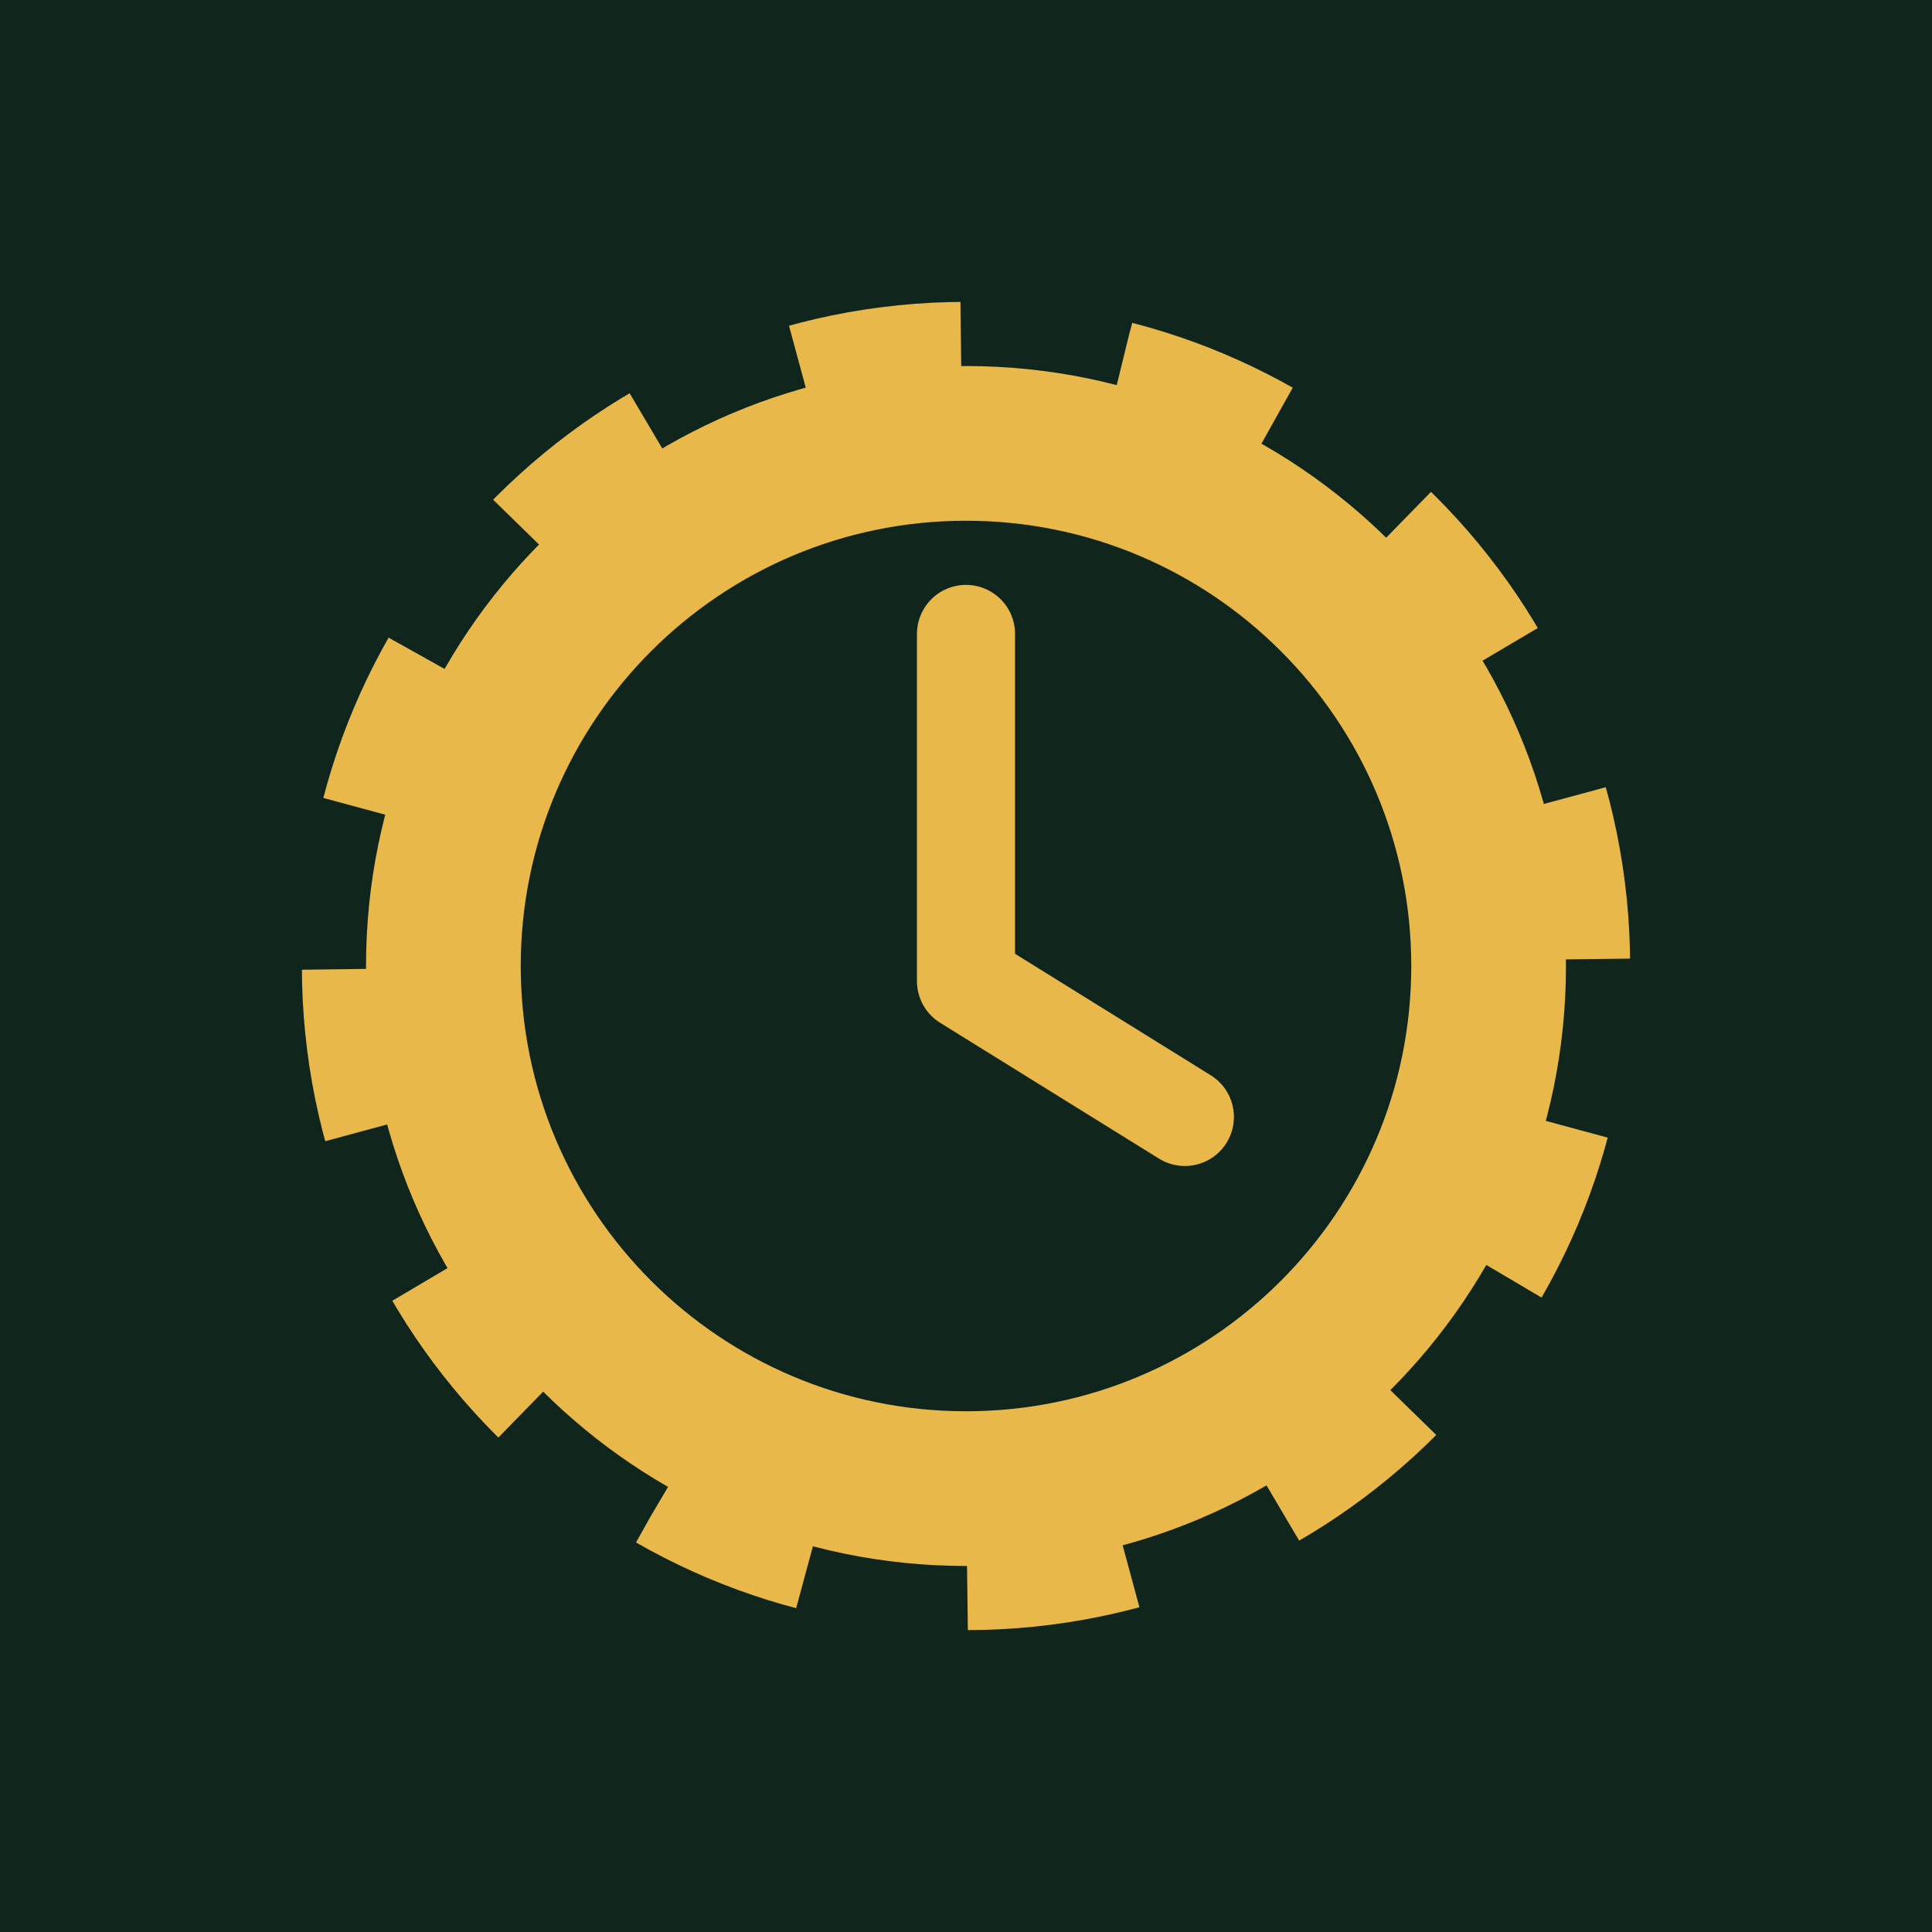
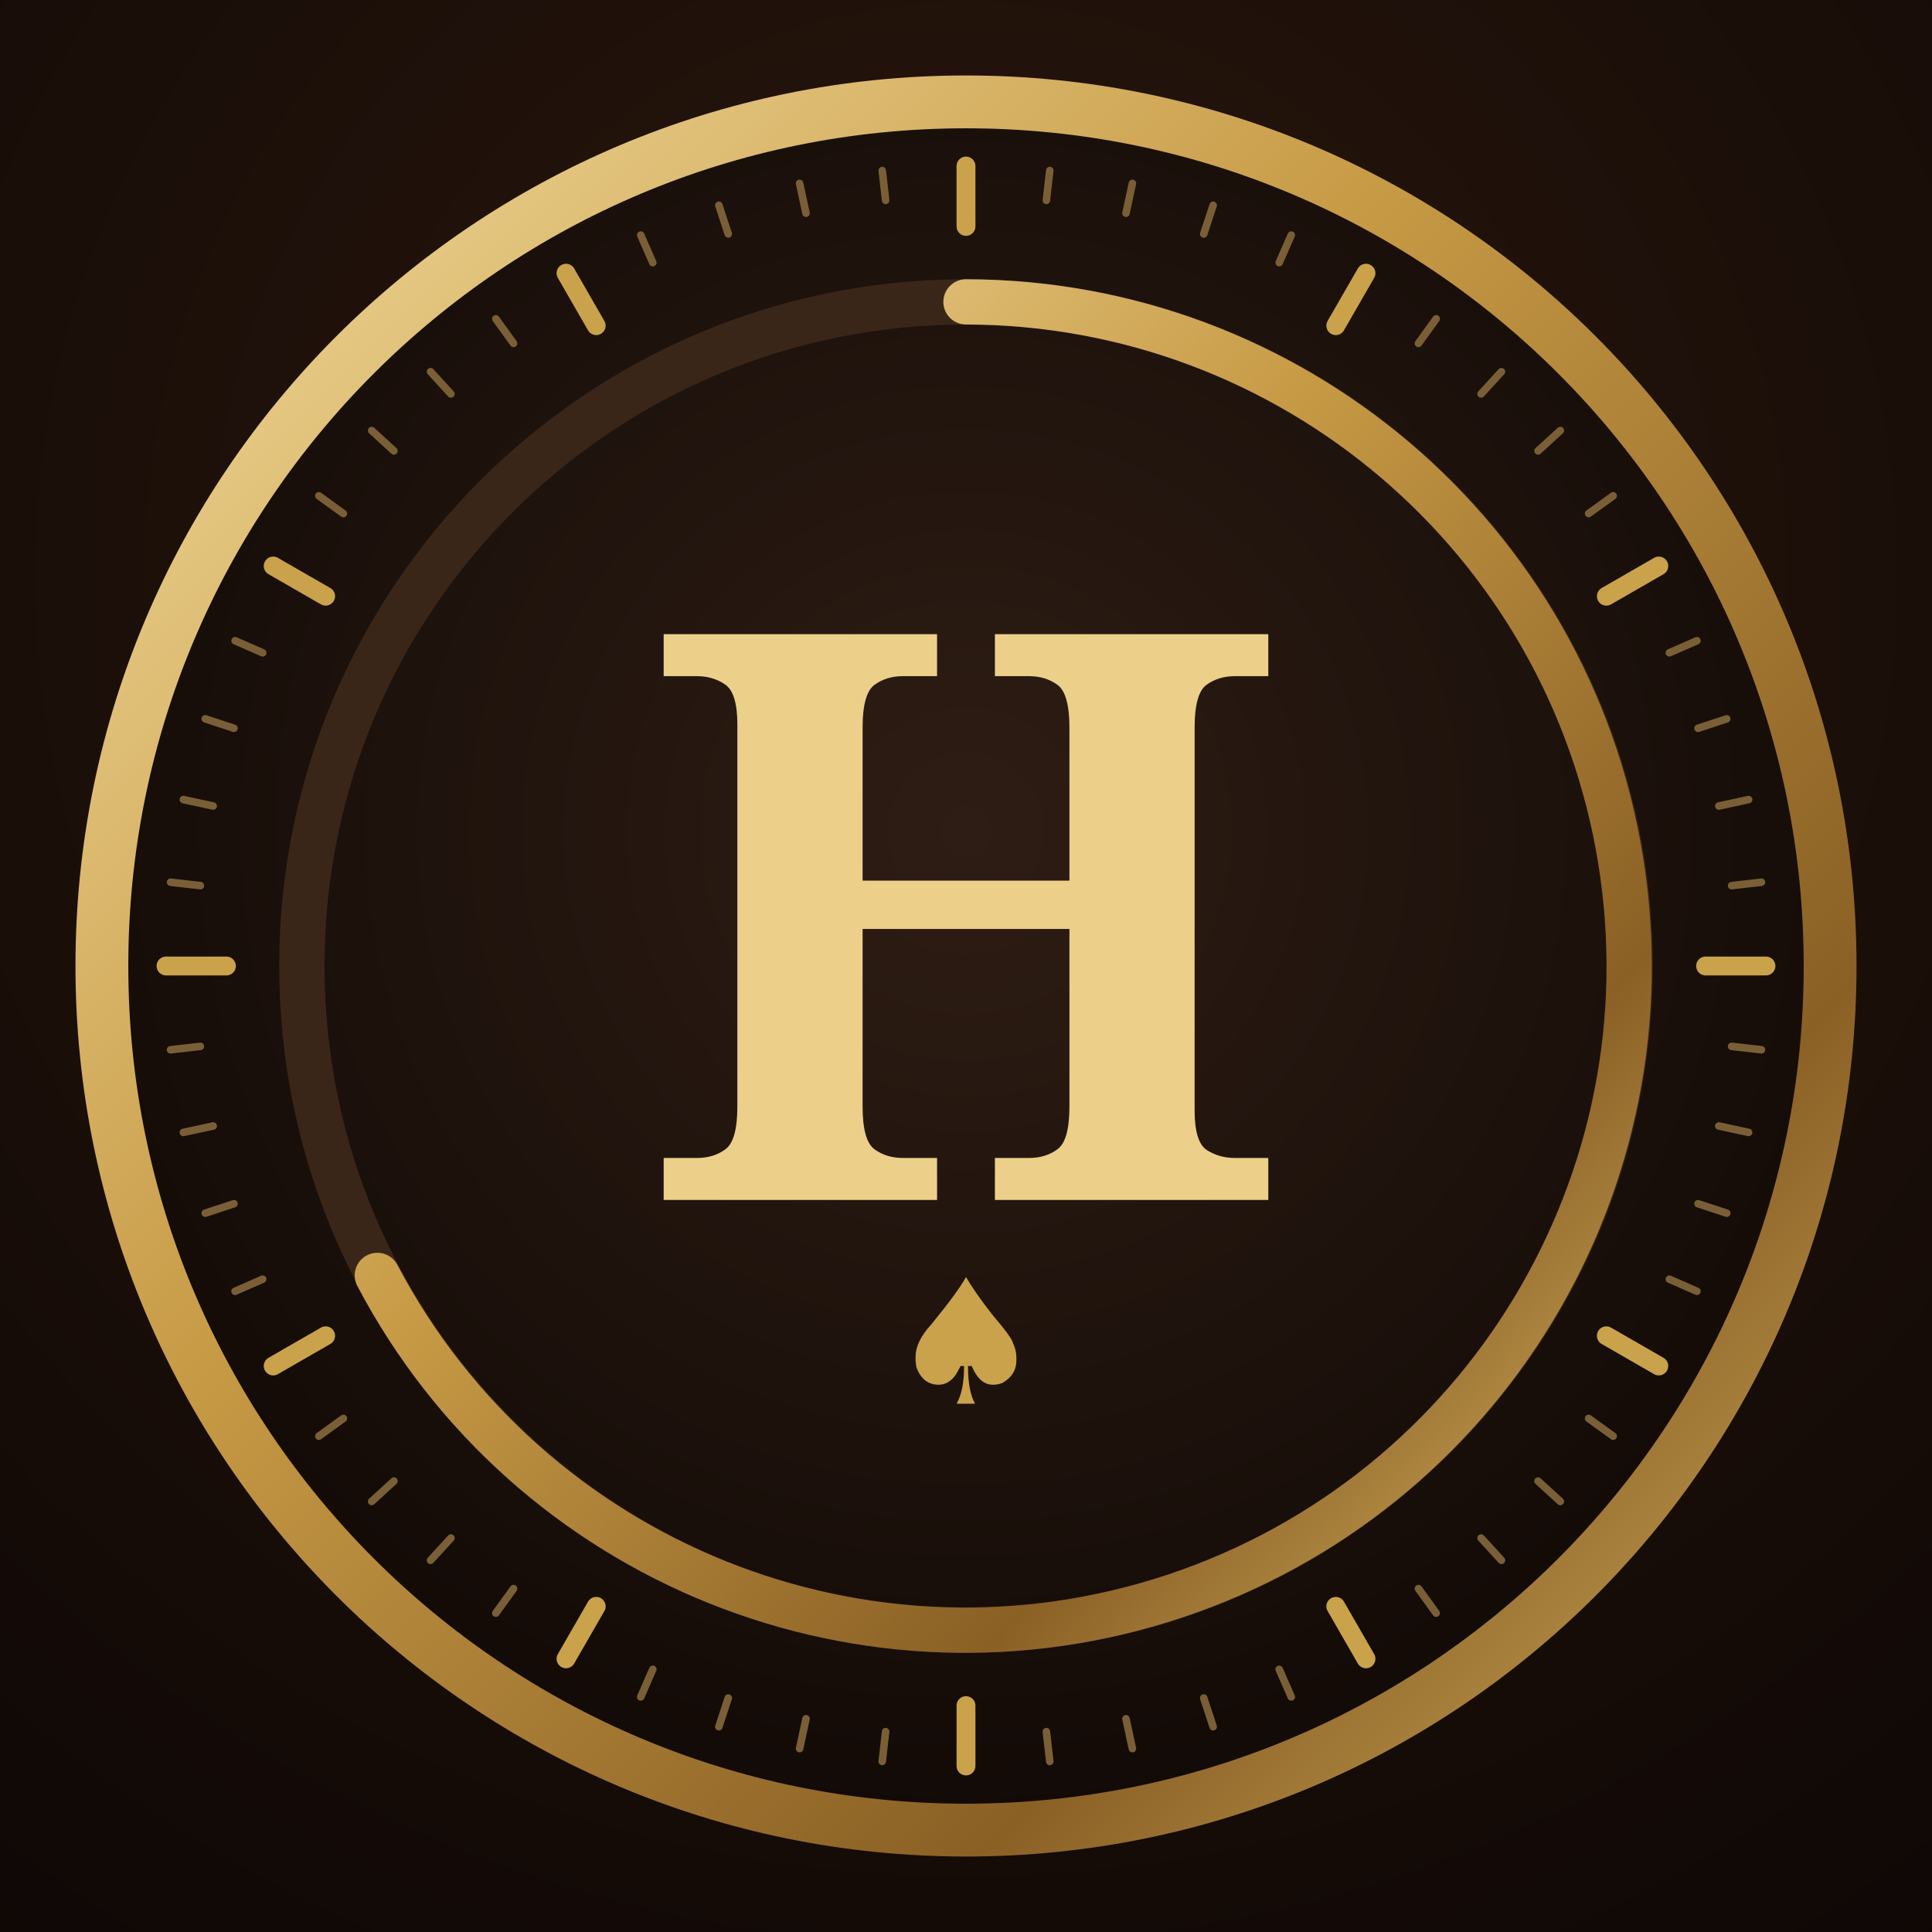
<svg xmlns="http://www.w3.org/2000/svg" viewBox="0 0 512 512">
-   <rect width="512" height="512" rx="0" fill="#10261c" />
-   <circle cx="256" cy="256" r="176" fill="#e8b84a" />
-   <circle cx="256" cy="256" r="176" fill="none" stroke="#10261c" stroke-width="34" stroke-dasharray="46 46" />
-   <circle cx="256" cy="256" r="118" fill="#10261c" />
-   <path d="M256 168v92l58 36" fill="none" stroke="#e8b84a" stroke-width="26" stroke-linecap="round" stroke-linejoin="round" />
+   <defs>
+     <linearGradient id="b" x1="0" y1="0" x2="1" y2="1">
+       <stop offset="0" stop-color="#f6e2a6" />
+       <stop offset=".4" stop-color="#c79a45" />
+       <stop offset=".75" stop-color="#8a6025" />
+       <stop offset="1" stop-color="#d9b563" />
+     </linearGradient>
+     <radialGradient id="f" cx=".5" cy=".42" r=".65">
+       <stop offset="0" stop-color="#2e1d14" />
+       <stop offset="1" stop-color="#0f0805" />
+     </radialGradient>
+     <radialGradient id="bg" cx=".5" cy=".3" r=".9">
+       <stop offset="0" stop-color="#2a170d" />
+       <stop offset="1" stop-color="#0d0705" />
+     </radialGradient>
+   </defs>
+   <rect width="512" height="512" fill="url(#bg)" />
+   <circle cx="256" cy="256" r="236" fill="url(#b)" />
+   <circle cx="256" cy="256" r="222" fill="url(#f)" />
+   <line x1="256.0" y1="44.0" x2="256.0" y2="60.0" stroke="#c9a24b" stroke-width="5" stroke-linecap="round" />
+   <line x1="278.2" y1="45.2" x2="277.3" y2="53.1" stroke="#7a5f36" stroke-width="2" stroke-linecap="round" />
+   <line x1="300.1" y1="48.6" x2="298.4" y2="56.5" stroke="#7a5f36" stroke-width="2" stroke-linecap="round" />
+   <line x1="321.5" y1="54.4" x2="319.0" y2="62.0" stroke="#7a5f36" stroke-width="2" stroke-linecap="round" />
+   <line x1="342.2" y1="62.3" x2="339.0" y2="69.6" stroke="#7a5f36" stroke-width="2" stroke-linecap="round" />
+   <line x1="362.0" y1="72.4" x2="354.0" y2="86.3" stroke="#c9a24b" stroke-width="5" stroke-linecap="round" />
+   <line x1="380.6" y1="84.5" x2="375.9" y2="91.0" stroke="#7a5f36" stroke-width="2" stroke-linecap="round" />
+   <line x1="397.9" y1="98.5" x2="392.5" y2="104.4" stroke="#7a5f36" stroke-width="2" stroke-linecap="round" />
+   <line x1="413.5" y1="114.1" x2="407.6" y2="119.5" stroke="#7a5f36" stroke-width="2" stroke-linecap="round" />
+   <line x1="427.5" y1="131.4" x2="421.0" y2="136.1" stroke="#7a5f36" stroke-width="2" stroke-linecap="round" />
+   <line x1="439.6" y1="150.0" x2="425.7" y2="158.0" stroke="#c9a24b" stroke-width="5" stroke-linecap="round" />
+   <line x1="449.7" y1="169.8" x2="442.4" y2="173.0" stroke="#7a5f36" stroke-width="2" stroke-linecap="round" />
+   <line x1="457.6" y1="190.5" x2="450.0" y2="193.0" stroke="#7a5f36" stroke-width="2" stroke-linecap="round" />
+   <line x1="463.4" y1="211.9" x2="455.5" y2="213.6" stroke="#7a5f36" stroke-width="2" stroke-linecap="round" />
+   <line x1="466.8" y1="233.8" x2="458.9" y2="234.7" stroke="#7a5f36" stroke-width="2" stroke-linecap="round" />
+   <line x1="468.0" y1="256.0" x2="452.0" y2="256.0" stroke="#c9a24b" stroke-width="5" stroke-linecap="round" />
+   <line x1="466.8" y1="278.2" x2="458.9" y2="277.3" stroke="#7a5f36" stroke-width="2" stroke-linecap="round" />
+   <line x1="463.4" y1="300.1" x2="455.5" y2="298.4" stroke="#7a5f36" stroke-width="2" stroke-linecap="round" />
+   <line x1="457.6" y1="321.5" x2="450.0" y2="319.0" stroke="#7a5f36" stroke-width="2" stroke-linecap="round" />
+   <line x1="449.7" y1="342.2" x2="442.4" y2="339.0" stroke="#7a5f36" stroke-width="2" stroke-linecap="round" />
+   <line x1="439.6" y1="362.0" x2="425.7" y2="354.0" stroke="#c9a24b" stroke-width="5" stroke-linecap="round" />
+   <line x1="427.5" y1="380.6" x2="421.0" y2="375.9" stroke="#7a5f36" stroke-width="2" stroke-linecap="round" />
+   <line x1="413.5" y1="397.9" x2="407.6" y2="392.5" stroke="#7a5f36" stroke-width="2" stroke-linecap="round" />
+   <line x1="397.9" y1="413.5" x2="392.5" y2="407.6" stroke="#7a5f36" stroke-width="2" stroke-linecap="round" />
+   <line x1="380.6" y1="427.5" x2="375.9" y2="421.0" stroke="#7a5f36" stroke-width="2" stroke-linecap="round" />
+   <line x1="362.0" y1="439.6" x2="354.0" y2="425.7" stroke="#c9a24b" stroke-width="5" stroke-linecap="round" />
+   <line x1="342.2" y1="449.7" x2="339.0" y2="442.4" stroke="#7a5f36" stroke-width="2" stroke-linecap="round" />
+   <line x1="321.5" y1="457.6" x2="319.0" y2="450.0" stroke="#7a5f36" stroke-width="2" stroke-linecap="round" />
+   <line x1="300.1" y1="463.4" x2="298.4" y2="455.5" stroke="#7a5f36" stroke-width="2" stroke-linecap="round" />
+   <line x1="278.2" y1="466.8" x2="277.3" y2="458.9" stroke="#7a5f36" stroke-width="2" stroke-linecap="round" />
+   <line x1="256.0" y1="468.0" x2="256.0" y2="452.0" stroke="#c9a24b" stroke-width="5" stroke-linecap="round" />
+   <line x1="233.8" y1="466.8" x2="234.7" y2="458.9" stroke="#7a5f36" stroke-width="2" stroke-linecap="round" />
+   <line x1="211.9" y1="463.4" x2="213.6" y2="455.5" stroke="#7a5f36" stroke-width="2" stroke-linecap="round" />
+   <line x1="190.5" y1="457.6" x2="193.0" y2="450.0" stroke="#7a5f36" stroke-width="2" stroke-linecap="round" />
+   <line x1="169.8" y1="449.7" x2="173.0" y2="442.4" stroke="#7a5f36" stroke-width="2" stroke-linecap="round" />
+   <line x1="150.0" y1="439.6" x2="158.0" y2="425.7" stroke="#c9a24b" stroke-width="5" stroke-linecap="round" />
+   <line x1="131.4" y1="427.5" x2="136.1" y2="421.0" stroke="#7a5f36" stroke-width="2" stroke-linecap="round" />
+   <line x1="114.1" y1="413.5" x2="119.5" y2="407.6" stroke="#7a5f36" stroke-width="2" stroke-linecap="round" />
+   <line x1="98.5" y1="397.9" x2="104.4" y2="392.5" stroke="#7a5f36" stroke-width="2" stroke-linecap="round" />
+   <line x1="84.5" y1="380.6" x2="91.0" y2="375.9" stroke="#7a5f36" stroke-width="2" stroke-linecap="round" />
+   <line x1="72.4" y1="362.0" x2="86.3" y2="354.0" stroke="#c9a24b" stroke-width="5" stroke-linecap="round" />
+   <line x1="62.3" y1="342.2" x2="69.6" y2="339.0" stroke="#7a5f36" stroke-width="2" stroke-linecap="round" />
+   <line x1="54.4" y1="321.5" x2="62.0" y2="319.0" stroke="#7a5f36" stroke-width="2" stroke-linecap="round" />
+   <line x1="48.6" y1="300.1" x2="56.5" y2="298.4" stroke="#7a5f36" stroke-width="2" stroke-linecap="round" />
+   <line x1="45.2" y1="278.2" x2="53.1" y2="277.3" stroke="#7a5f36" stroke-width="2" stroke-linecap="round" />
+   <line x1="44.0" y1="256.0" x2="60.0" y2="256.0" stroke="#c9a24b" stroke-width="5" stroke-linecap="round" />
+   <line x1="45.2" y1="233.8" x2="53.1" y2="234.7" stroke="#7a5f36" stroke-width="2" stroke-linecap="round" />
+   <line x1="48.6" y1="211.9" x2="56.5" y2="213.6" stroke="#7a5f36" stroke-width="2" stroke-linecap="round" />
+   <line x1="54.4" y1="190.5" x2="62.0" y2="193.0" stroke="#7a5f36" stroke-width="2" stroke-linecap="round" />
+   <line x1="62.3" y1="169.8" x2="69.6" y2="173.0" stroke="#7a5f36" stroke-width="2" stroke-linecap="round" />
+   <line x1="72.4" y1="150.0" x2="86.3" y2="158.0" stroke="#c9a24b" stroke-width="5" stroke-linecap="round" />
+   <line x1="84.5" y1="131.4" x2="91.0" y2="136.1" stroke="#7a5f36" stroke-width="2" stroke-linecap="round" />
+   <line x1="98.5" y1="114.1" x2="104.4" y2="119.5" stroke="#7a5f36" stroke-width="2" stroke-linecap="round" />
+   <line x1="114.1" y1="98.5" x2="119.5" y2="104.4" stroke="#7a5f36" stroke-width="2" stroke-linecap="round" />
+   <line x1="131.4" y1="84.5" x2="136.1" y2="91.0" stroke="#7a5f36" stroke-width="2" stroke-linecap="round" />
+   <line x1="150.0" y1="72.4" x2="158.0" y2="86.3" stroke="#c9a24b" stroke-width="5" stroke-linecap="round" />
+   <line x1="169.8" y1="62.3" x2="173.0" y2="69.6" stroke="#7a5f36" stroke-width="2" stroke-linecap="round" />
+   <line x1="190.5" y1="54.4" x2="193.0" y2="62.0" stroke="#7a5f36" stroke-width="2" stroke-linecap="round" />
+   <line x1="211.9" y1="48.6" x2="213.6" y2="56.5" stroke="#7a5f36" stroke-width="2" stroke-linecap="round" />
+   <line x1="233.8" y1="45.2" x2="234.7" y2="53.1" stroke="#7a5f36" stroke-width="2" stroke-linecap="round" />
+   <circle cx="256" cy="256" r="176" fill="none" stroke="#3a2619" stroke-width="12" />
+   <path d="M256 80 A176 176 0 1 1 100 338" fill="none" stroke="url(#b)" stroke-width="12" stroke-linecap="round" />
+   <text x="256" y="318" text-anchor="middle" font-family="Didot, Georgia, serif" font-weight="700" font-size="210" fill="#ecd08a">H</text>
+   <text x="256" y="372" text-anchor="middle" font-family="Georgia, serif" font-size="46" fill="#c9a24b">♠</text>
</svg>
